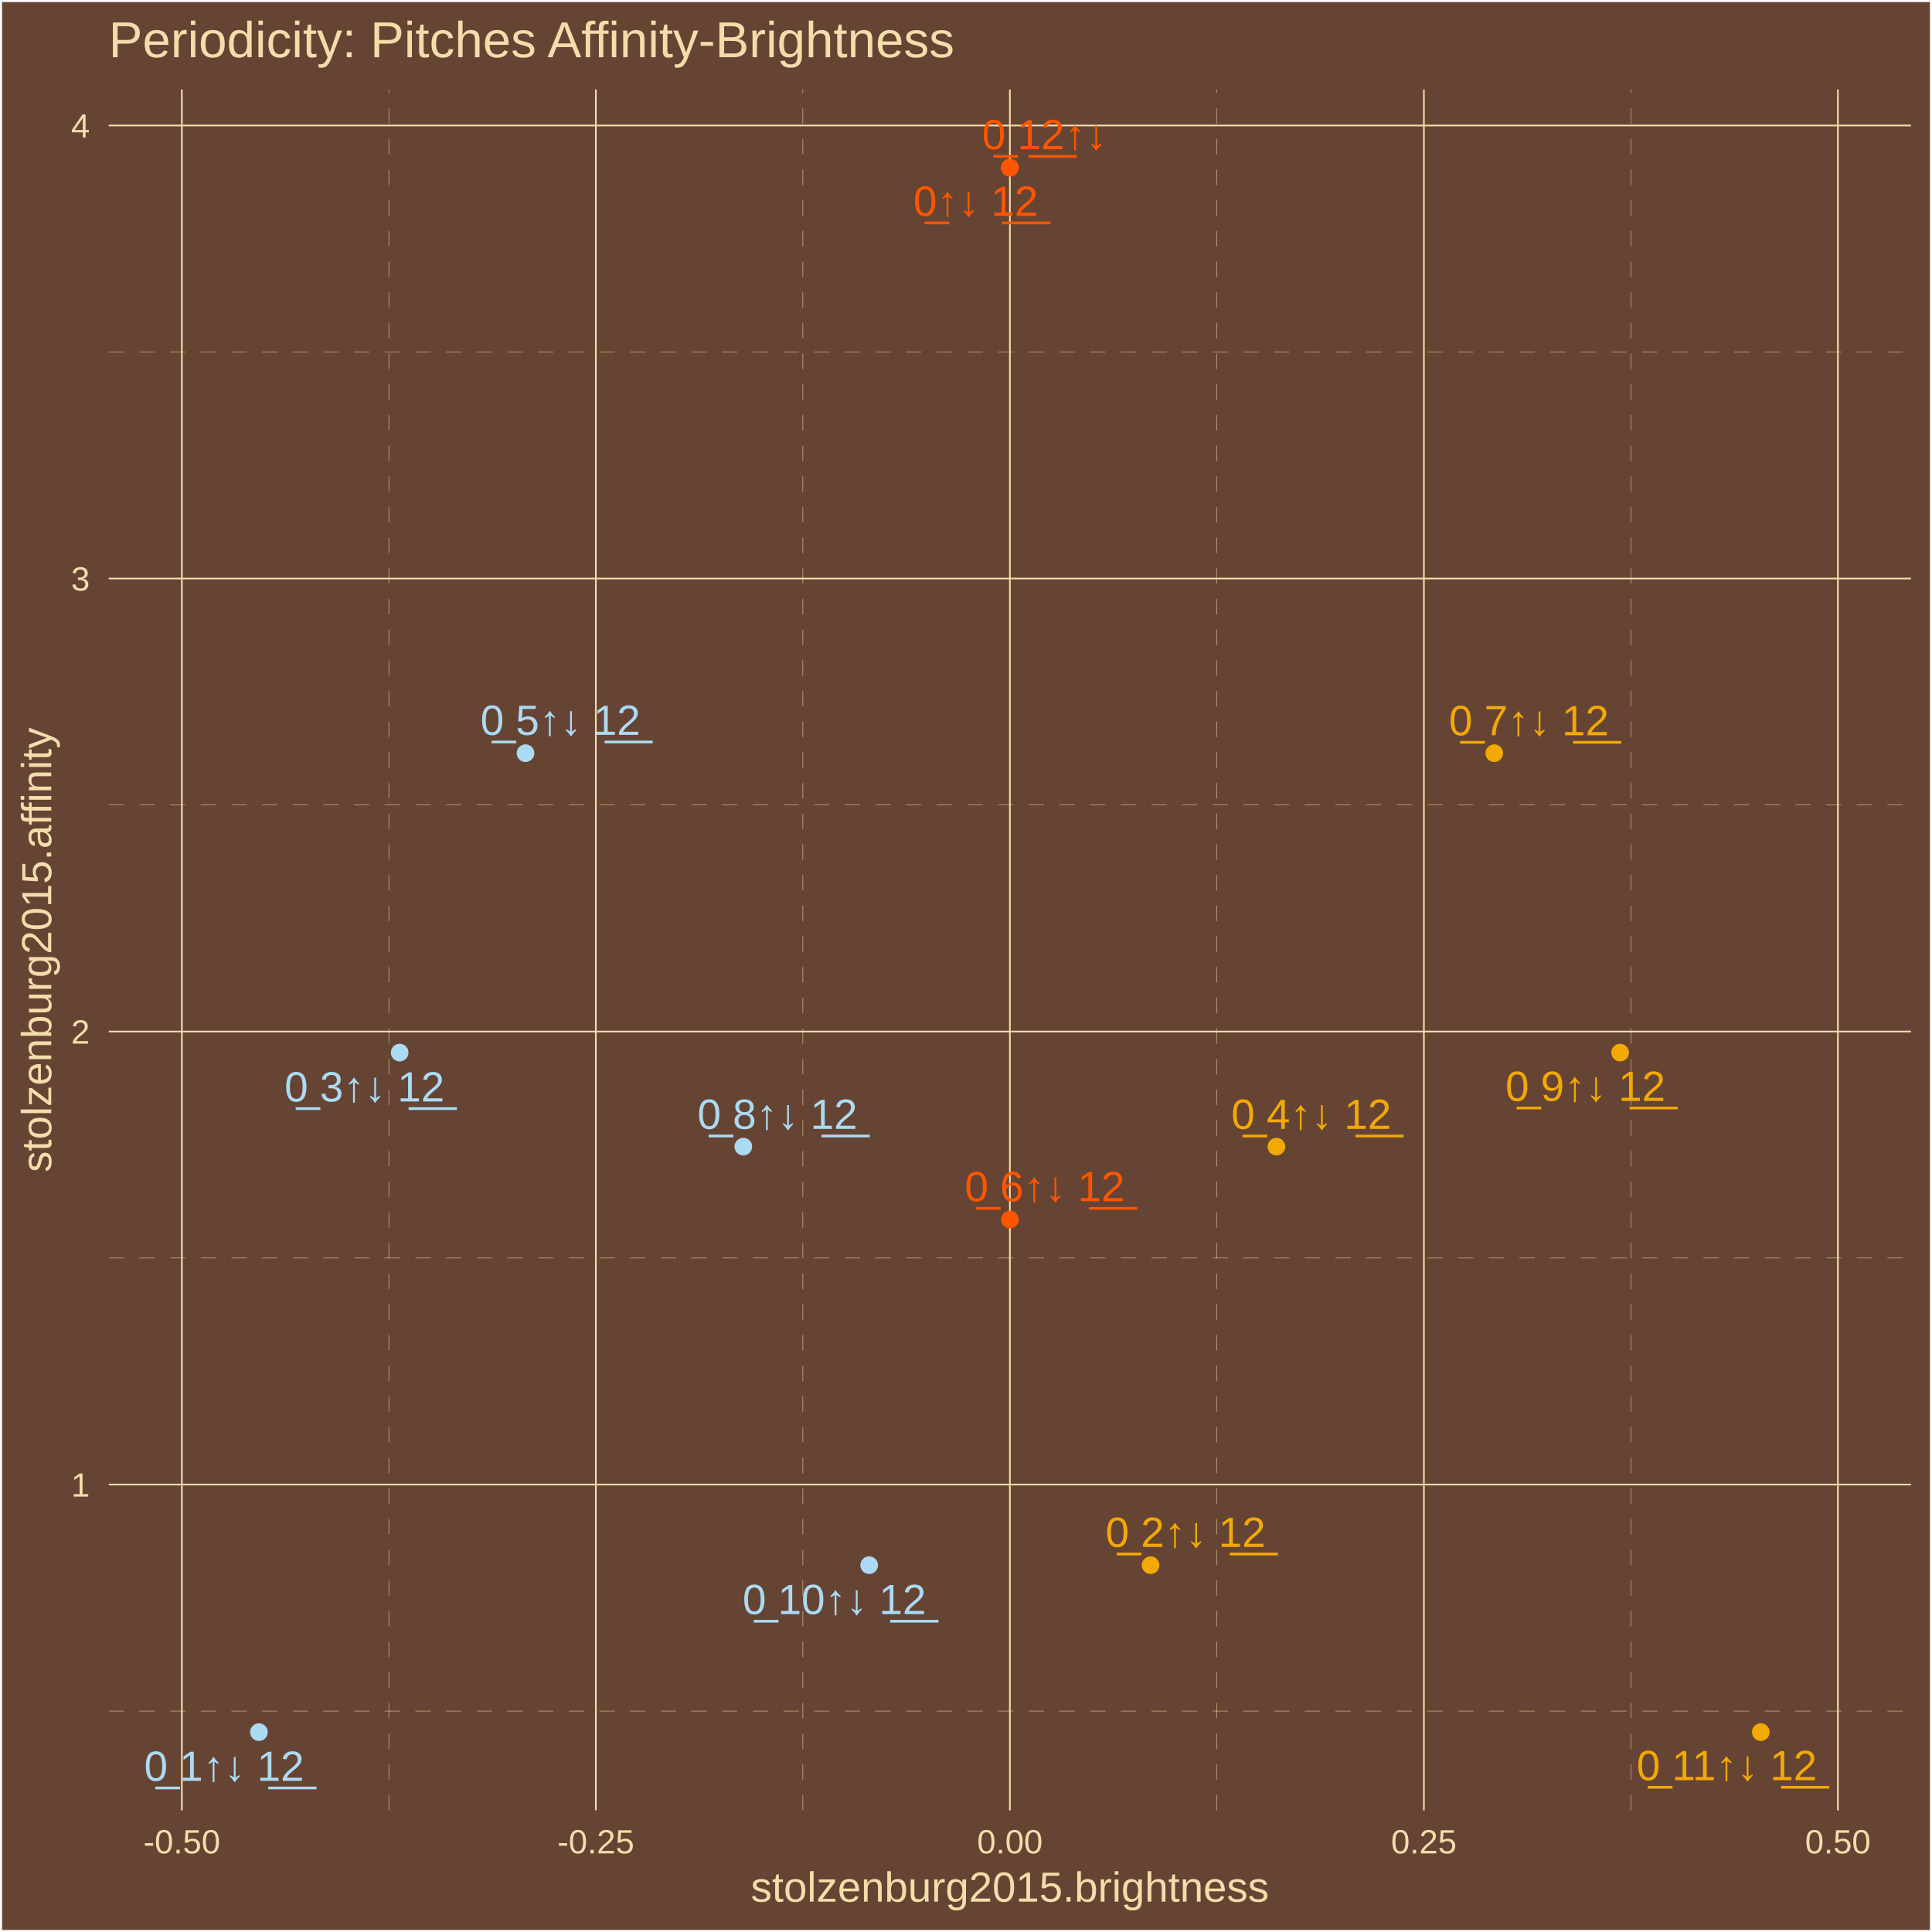
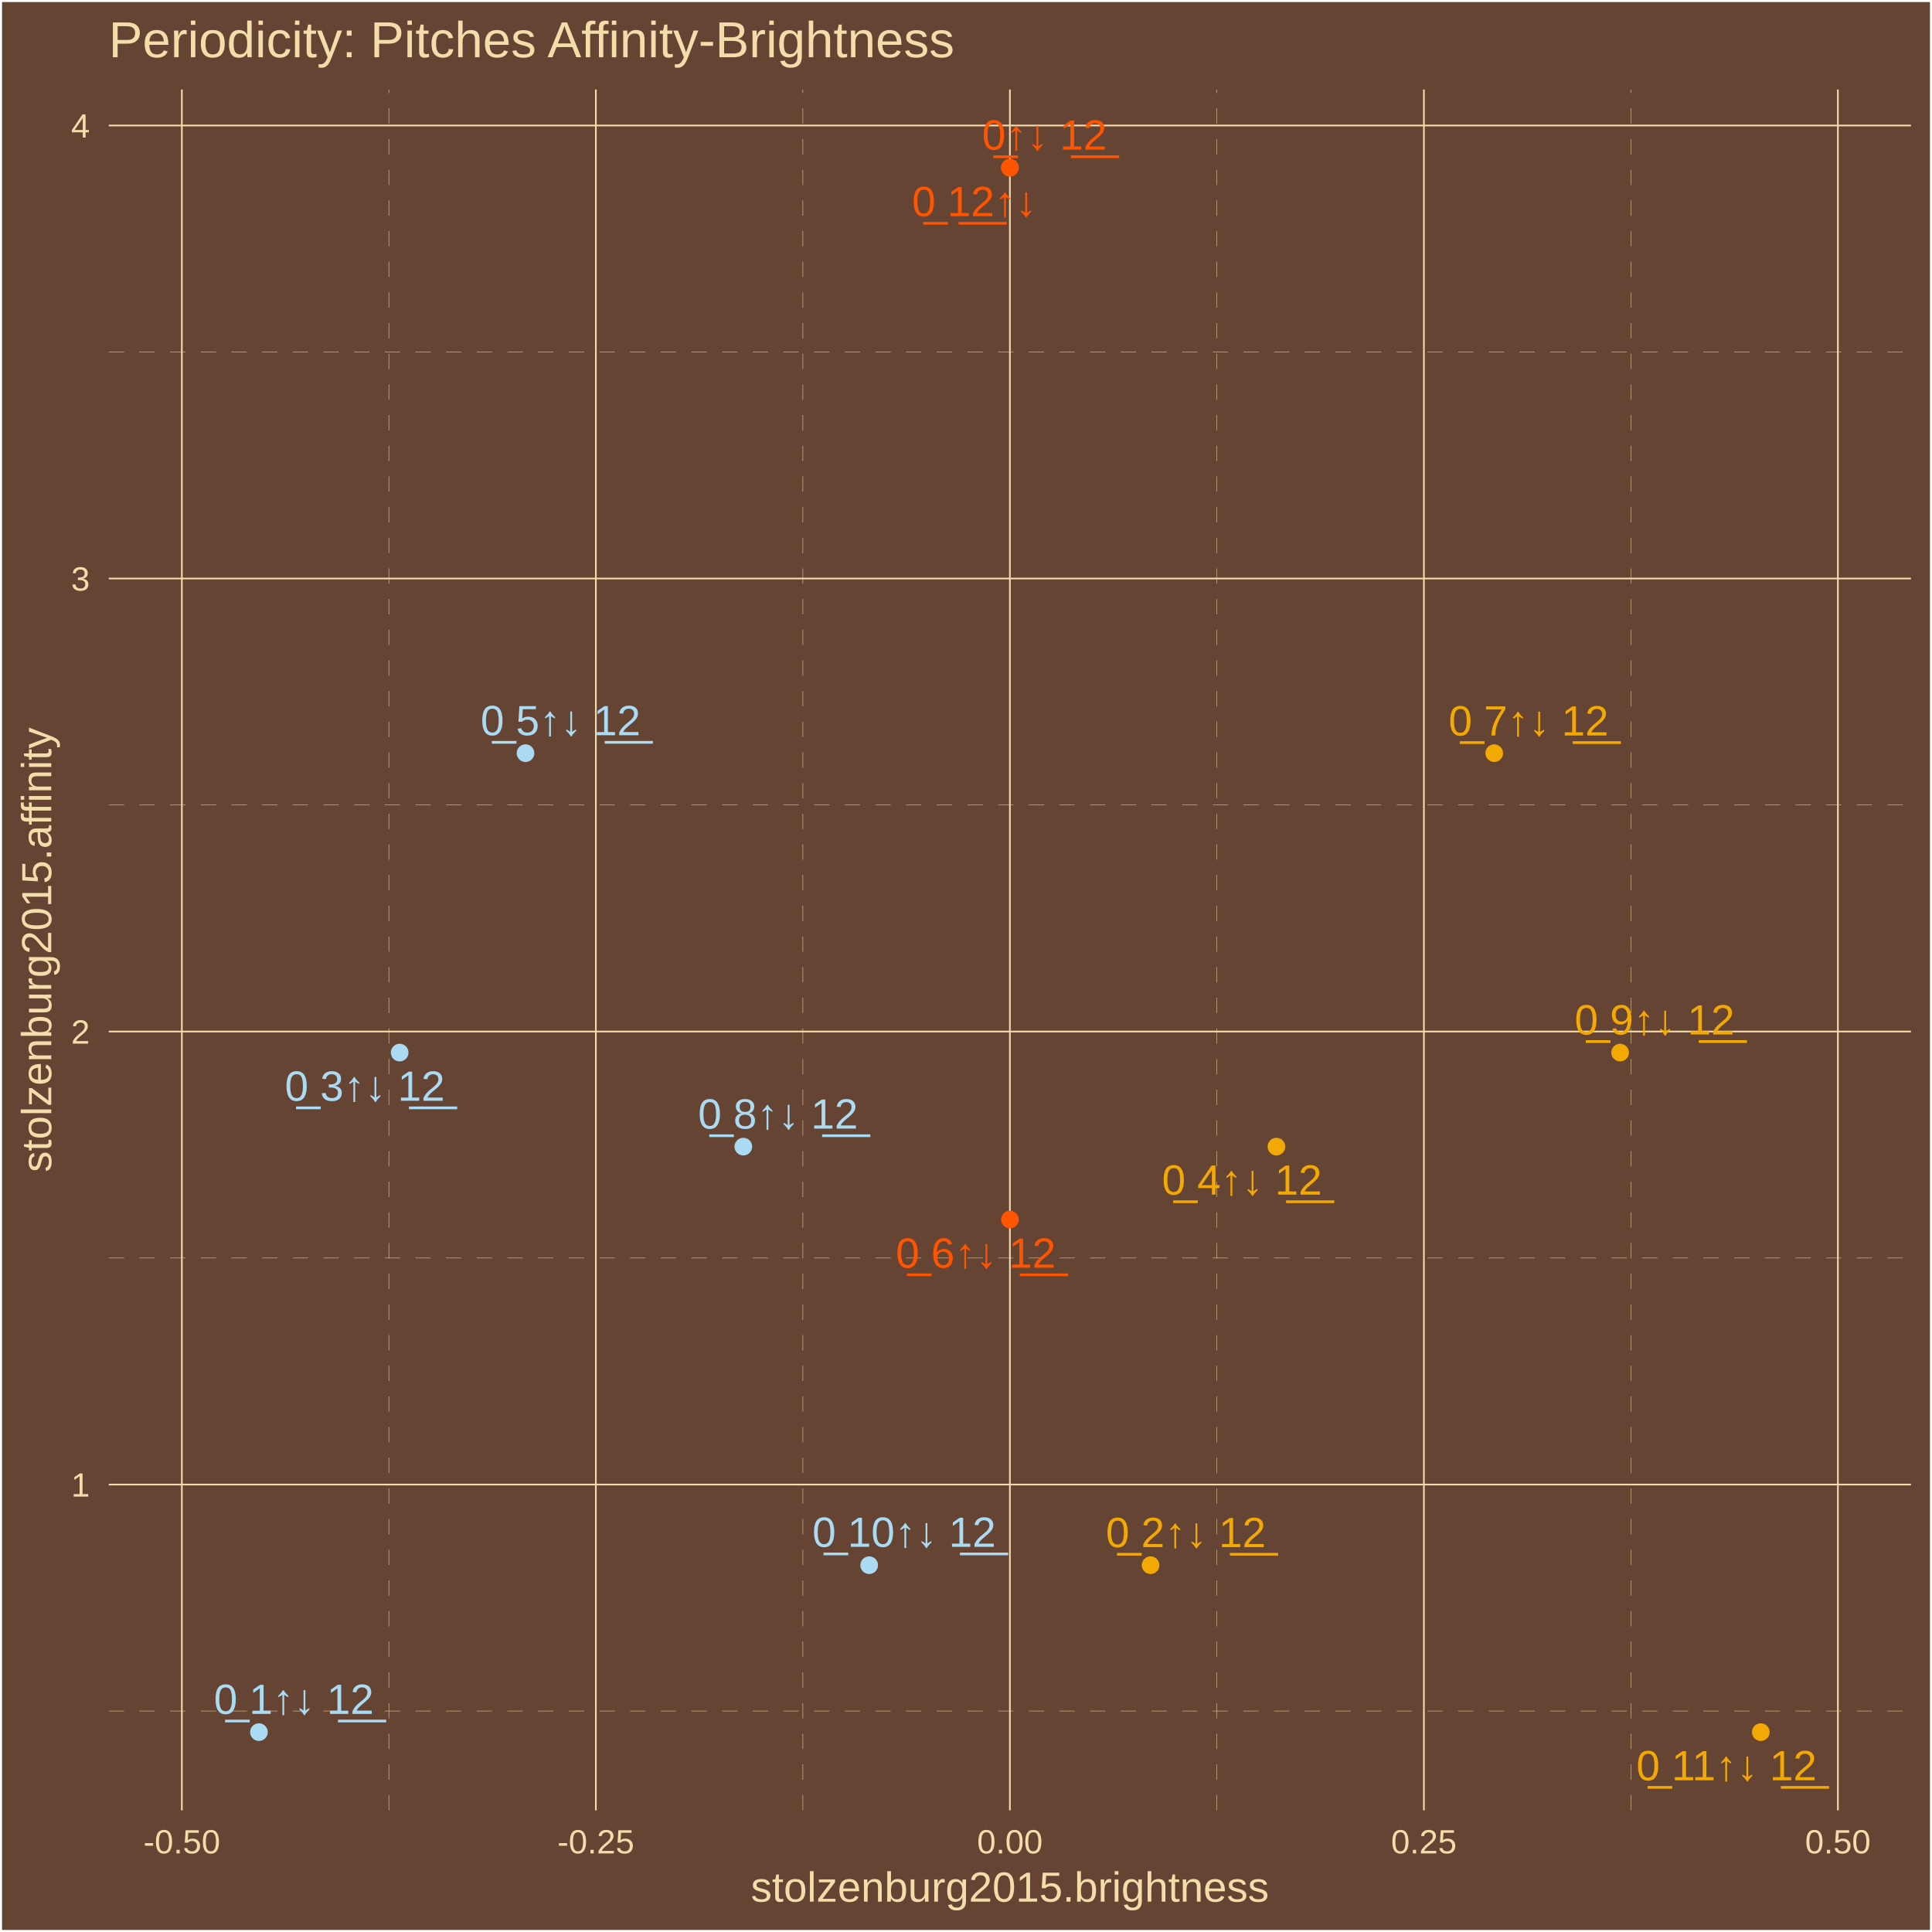
<svg xmlns="http://www.w3.org/2000/svg" class="svglite" width="504.00pt" height="504.00pt" viewBox="0 0 504.00 504.00">
  <defs>
    <style type="text/css">
    .svglite line, .svglite polyline, .svglite polygon, .svglite path, .svglite rect, .svglite circle {
      fill: none;
      stroke: #000000;
      stroke-linecap: round;
      stroke-linejoin: round;
      stroke-miterlimit: 10.00;
    }
    .svglite text {
      white-space: pre;
    }
  </style>
  </defs>
  <rect width="100%" height="100%" style="stroke: none; fill: #664433;" />
  <defs>
    <clipPath id="cpMC4wMHw1MDQuMDB8MC4wMHw1MDQuMDA=">
      <rect x="0.00" y="0.00" width="504.00" height="504.00" />
    </clipPath>
  </defs>
  <g clip-path="url(#cpMC4wMHw1MDQuMDB8MC4wMHw1MDQuMDA=)">
    <rect x="0.00" y="-0" width="504.00" height="504.00" style="stroke-width: 1.07; stroke: #FFFFFF; fill: #664433;" />
  </g>
  <defs>
    <clipPath id="cpMjguMzd8NDk4LjUyfDIzLjM0fDQ3Mi4yNw==">
      <rect x="28.37" y="23.34" width="470.15" height="448.93" />
    </clipPath>
  </defs>
  <g clip-path="url(#cpMjguMzd8NDk4LjUyfDIzLjM0fDQ3Mi4yNw==)">
    <rect x="28.37" y="23.34" width="470.15" height="448.93" style="stroke-width: 1.07; stroke: none; fill: #664433;" />
    <polyline points="28.37,446.36 498.52,446.36 " style="stroke-width: 0.11; stroke: #F3DDAB; stroke-dasharray: 4.00,4.00; stroke-linecap: butt;" />
    <polyline points="28.37,328.18 498.52,328.18 " style="stroke-width: 0.11; stroke: #F3DDAB; stroke-dasharray: 4.00,4.00; stroke-linecap: butt;" />
    <polyline points="28.37,210.00 498.52,210.00 " style="stroke-width: 0.11; stroke: #F3DDAB; stroke-dasharray: 4.00,4.00; stroke-linecap: butt;" />
    <polyline points="28.37,91.83 498.52,91.83 " style="stroke-width: 0.11; stroke: #F3DDAB; stroke-dasharray: 4.00,4.00; stroke-linecap: butt;" />
    <polyline points="101.44,472.27 101.44,23.34 " style="stroke-width: 0.11; stroke: #F3DDAB; stroke-dasharray: 4.00,4.00; stroke-linecap: butt;" />
    <polyline points="209.44,472.27 209.44,23.34 " style="stroke-width: 0.11; stroke: #F3DDAB; stroke-dasharray: 4.00,4.00; stroke-linecap: butt;" />
    <polyline points="317.45,472.27 317.45,23.34 " style="stroke-width: 0.11; stroke: #F3DDAB; stroke-dasharray: 4.00,4.00; stroke-linecap: butt;" />
    <polyline points="425.45,472.27 425.45,23.34 " style="stroke-width: 0.11; stroke: #F3DDAB; stroke-dasharray: 4.00,4.00; stroke-linecap: butt;" />
    <polyline points="28.37,387.27 498.52,387.27 " style="stroke-width: 0.43; stroke: #F3DDAB; stroke-linecap: butt;" />
    <polyline points="28.37,269.09 498.52,269.09 " style="stroke-width: 0.43; stroke: #F3DDAB; stroke-linecap: butt;" />
    <polyline points="28.37,150.92 498.52,150.92 " style="stroke-width: 0.43; stroke: #F3DDAB; stroke-linecap: butt;" />
    <polyline points="28.37,32.74 498.52,32.74 " style="stroke-width: 0.43; stroke: #F3DDAB; stroke-linecap: butt;" />
    <polyline points="47.44,472.27 47.44,23.34 " style="stroke-width: 0.43; stroke: #F3DDAB; stroke-linecap: butt;" />
    <polyline points="155.44,472.27 155.44,23.34 " style="stroke-width: 0.43; stroke: #F3DDAB; stroke-linecap: butt;" />
    <polyline points="263.45,472.27 263.45,23.34 " style="stroke-width: 0.43; stroke: #F3DDAB; stroke-linecap: butt;" />
    <polyline points="371.45,472.27 371.45,23.34 " style="stroke-width: 0.43; stroke: #F3DDAB; stroke-linecap: butt;" />
    <polyline points="479.45,472.27 479.45,23.34 " style="stroke-width: 0.43; stroke: #F3DDAB; stroke-linecap: butt;" />
    <circle cx="263.45" cy="43.74" r="1.95" style="stroke-width: 0.71; stroke: #FF5500; fill: #FF5500;" />
    <circle cx="67.55" cy="451.86" r="1.95" style="stroke-width: 0.71; stroke: #ABDAF3; fill: #ABDAF3;" />
    <circle cx="300.15" cy="408.31" r="1.95" style="stroke-width: 0.71; stroke: #F3A904; fill: #F3A904;" />
    <circle cx="104.26" cy="274.59" r="1.95" style="stroke-width: 0.71; stroke: #ABDAF3; fill: #ABDAF3;" />
    <circle cx="332.98" cy="299.12" r="1.95" style="stroke-width: 0.71; stroke: #F3A904; fill: #F3A904;" />
    <circle cx="137.09" cy="196.48" r="1.95" style="stroke-width: 0.71; stroke: #ABDAF3; fill: #ABDAF3;" />
    <circle cx="263.45" cy="318.14" r="1.95" style="stroke-width: 0.71; stroke: #FF5500; fill: #FF5500;" />
    <circle cx="389.80" cy="196.48" r="1.95" style="stroke-width: 0.71; stroke: #F3A904; fill: #F3A904;" />
    <circle cx="193.91" cy="299.12" r="1.95" style="stroke-width: 0.71; stroke: #ABDAF3; fill: #ABDAF3;" />
    <circle cx="422.64" cy="274.59" r="1.95" style="stroke-width: 0.71; stroke: #F3A904; fill: #F3A904;" />
    <circle cx="226.74" cy="408.31" r="1.95" style="stroke-width: 0.71; stroke: #ABDAF3; fill: #ABDAF3;" />
    <circle cx="459.34" cy="451.86" r="1.95" style="stroke-width: 0.71; stroke: #F3A904; fill: #F3A904;" />
    <circle cx="263.45" cy="43.74" r="1.95" style="stroke-width: 0.71; stroke: #FF5500; fill: #FF5500;" />
-     <text x="254.53" y="56.30" text-anchor="middle" style="font-size: 11.04px;fill: #FF5500; font-family: &quot;Arial&quot;;" textLength="35.45px" lengthAdjust="spacingAndGlyphs">0̲↑↓ 1̲2̲</text>
-     <text x="58.47" y="464.57" text-anchor="middle" style="font-size: 11.04px;fill: #ABDAF3; font-family: &quot;Arial&quot;;" textLength="44.65px" lengthAdjust="spacingAndGlyphs">0̲ 1↑↓ 1̲2̲</text>
-     <text x="309.27" y="403.55" text-anchor="middle" style="font-size: 11.04px;fill: #F3A904; font-family: &quot;Arial&quot;;" textLength="44.65px" lengthAdjust="spacingAndGlyphs">0̲ 2↑↓ 1̲2̲</text>
-     <text x="95.09" y="287.34" text-anchor="middle" style="font-size: 11.04px;fill: #ABDAF3; font-family: &quot;Arial&quot;;" textLength="44.65px" lengthAdjust="spacingAndGlyphs">0̲ 3↑↓ 1̲2̲</text>
-     <text x="342.07" y="294.50" text-anchor="middle" style="font-size: 11.04px;fill: #F3A904; font-family: &quot;Arial&quot;;" textLength="44.65px" lengthAdjust="spacingAndGlyphs">0̲ 4↑↓ 1̲2̲</text>
-     <text x="146.19" y="191.71" text-anchor="middle" style="font-size: 11.04px;fill: #ABDAF3; font-family: &quot;Arial&quot;;" textLength="44.65px" lengthAdjust="spacingAndGlyphs">0̲ 5↑↓ 1̲2̲</text>
-     <text x="272.55" y="313.37" text-anchor="middle" style="font-size: 11.04px;fill: #FF5500; font-family: &quot;Arial&quot;;" textLength="44.65px" lengthAdjust="spacingAndGlyphs">0̲ 6↑↓ 1̲2̲</text>
-     <text x="398.85" y="191.80" text-anchor="middle" style="font-size: 11.04px;fill: #F3A904; font-family: &quot;Arial&quot;;" textLength="44.65px" lengthAdjust="spacingAndGlyphs">0̲ 7↑↓ 1̲2̲</text>
-     <text x="202.81" y="294.49" text-anchor="middle" style="font-size: 11.04px;fill: #ABDAF3; font-family: &quot;Arial&quot;;" textLength="44.65px" lengthAdjust="spacingAndGlyphs">0̲ 8↑↓ 1̲2̲</text>
-     <text x="413.59" y="287.20" text-anchor="middle" style="font-size: 11.04px;fill: #F3A904; font-family: &quot;Arial&quot;;" textLength="44.65px" lengthAdjust="spacingAndGlyphs">0̲ 9↑↓ 1̲2̲</text>
-     <text x="217.65" y="421.07" text-anchor="middle" style="font-size: 11.04px;fill: #ABDAF3; font-family: &quot;Arial&quot;;" textLength="50.79px" lengthAdjust="spacingAndGlyphs">0̲ 10↑↓ 1̲2̲</text>
-     <text x="450.47" y="464.39" text-anchor="middle" style="font-size: 11.04px;fill: #F3A904; font-family: &quot;Arial&quot;;" textLength="50.79px" lengthAdjust="spacingAndGlyphs">0̲ 11↑↓ 1̲2̲</text>
-     <text x="272.46" y="38.94" text-anchor="middle" style="font-size: 11.04px;fill: #FF5500; font-family: &quot;Arial&quot;;" textLength="35.45px" lengthAdjust="spacingAndGlyphs">0̲ 1̲2̲↑↓</text>
+     <text x="272.47" y="39.04" text-anchor="middle" style="font-size: 11.04px;fill: #FF5500; font-family: &quot;Arial&quot;;" textLength="35.45px" lengthAdjust="spacingAndGlyphs">0̲↑↓ 1̲2̲</text>
+     <text x="76.66" y="447.11" text-anchor="middle" style="font-size: 11.04px;fill: #ABDAF3; font-family: &quot;Arial&quot;;" textLength="44.65px" lengthAdjust="spacingAndGlyphs">0̲ 1↑↓ 1̲2̲</text>
+     <text x="309.34" y="403.61" text-anchor="middle" style="font-size: 11.04px;fill: #F3A904; font-family: &quot;Arial&quot;;" textLength="44.65px" lengthAdjust="spacingAndGlyphs">0̲ 2↑↓ 1̲2̲</text>
+     <text x="95.17" y="287.16" text-anchor="middle" style="font-size: 11.04px;fill: #ABDAF3; font-family: &quot;Arial&quot;;" textLength="44.65px" lengthAdjust="spacingAndGlyphs">0̲ 3↑↓ 1̲2̲</text>
+     <text x="323.99" y="311.65" text-anchor="middle" style="font-size: 11.04px;fill: #F3A904; font-family: &quot;Arial&quot;;" textLength="44.65px" lengthAdjust="spacingAndGlyphs">0̲ 4↑↓ 1̲2̲</text>
+     <text x="146.24" y="191.80" text-anchor="middle" style="font-size: 11.04px;fill: #ABDAF3; font-family: &quot;Arial&quot;;" textLength="44.65px" lengthAdjust="spacingAndGlyphs">0̲ 5↑↓ 1̲2̲</text>
+     <text x="254.55" y="330.71" text-anchor="middle" style="font-size: 11.04px;fill: #FF5500; font-family: &quot;Arial&quot;;" textLength="44.65px" lengthAdjust="spacingAndGlyphs">0̲ 6↑↓ 1̲2̲</text>
+     <text x="398.76" y="191.87" text-anchor="middle" style="font-size: 11.04px;fill: #F3A904; font-family: &quot;Arial&quot;;" textLength="44.65px" lengthAdjust="spacingAndGlyphs">0̲ 7↑↓ 1̲2̲</text>
+     <text x="202.96" y="294.42" text-anchor="middle" style="font-size: 11.04px;fill: #ABDAF3; font-family: &quot;Arial&quot;;" textLength="44.65px" lengthAdjust="spacingAndGlyphs">0̲ 8↑↓ 1̲2̲</text>
+     <text x="431.63" y="269.86" text-anchor="middle" style="font-size: 11.04px;fill: #F3A904; font-family: &quot;Arial&quot;;" textLength="44.65px" lengthAdjust="spacingAndGlyphs">0̲ 9↑↓ 1̲2̲</text>
+     <text x="235.85" y="403.52" text-anchor="middle" style="font-size: 11.04px;fill: #ABDAF3; font-family: &quot;Arial&quot;;" textLength="50.79px" lengthAdjust="spacingAndGlyphs">0̲ 10↑↓ 1̲2̲</text>
+     <text x="450.40" y="464.42" text-anchor="middle" style="font-size: 11.04px;fill: #F3A904; font-family: &quot;Arial&quot;;" textLength="50.79px" lengthAdjust="spacingAndGlyphs">0̲ 11↑↓ 1̲2̲</text>
+     <text x="254.18" y="56.40" text-anchor="middle" style="font-size: 11.04px;fill: #FF5500; font-family: &quot;Arial&quot;;" textLength="35.45px" lengthAdjust="spacingAndGlyphs">0̲ 1̲2̲↑↓</text>
  </g>
  <g clip-path="url(#cpMC4wMHw1MDQuMDB8MC4wMHw1MDQuMDA=)">
    <text x="23.44" y="390.42" text-anchor="end" style="font-size: 8.80px;fill: #F3DDAB; font-family: &quot;Arial&quot;;" textLength="4.90px" lengthAdjust="spacingAndGlyphs">1</text>
    <text x="23.44" y="272.25" text-anchor="end" style="font-size: 8.80px;fill: #F3DDAB; font-family: &quot;Arial&quot;;" textLength="4.90px" lengthAdjust="spacingAndGlyphs">2</text>
    <text x="23.44" y="154.07" text-anchor="end" style="font-size: 8.80px;fill: #F3DDAB; font-family: &quot;Arial&quot;;" textLength="4.90px" lengthAdjust="spacingAndGlyphs">3</text>
    <text x="23.44" y="35.89" text-anchor="end" style="font-size: 8.80px;fill: #F3DDAB; font-family: &quot;Arial&quot;;" textLength="4.90px" lengthAdjust="spacingAndGlyphs">4</text>
    <text x="47.44" y="483.50" text-anchor="middle" style="font-size: 8.80px;fill: #F3DDAB; font-family: &quot;Arial&quot;;" textLength="20.06px" lengthAdjust="spacingAndGlyphs">-0.50</text>
    <text x="155.44" y="483.50" text-anchor="middle" style="font-size: 8.80px;fill: #F3DDAB; font-family: &quot;Arial&quot;;" textLength="20.06px" lengthAdjust="spacingAndGlyphs">-0.25</text>
    <text x="263.45" y="483.50" text-anchor="middle" style="font-size: 8.80px;fill: #F3DDAB; font-family: &quot;Arial&quot;;" textLength="17.13px" lengthAdjust="spacingAndGlyphs">0.00</text>
    <text x="371.45" y="483.50" text-anchor="middle" style="font-size: 8.80px;fill: #F3DDAB; font-family: &quot;Arial&quot;;" textLength="17.13px" lengthAdjust="spacingAndGlyphs">0.25</text>
    <text x="479.45" y="483.50" text-anchor="middle" style="font-size: 8.80px;fill: #F3DDAB; font-family: &quot;Arial&quot;;" textLength="17.13px" lengthAdjust="spacingAndGlyphs">0.50</text>
    <text x="263.45" y="496.09" text-anchor="middle" style="font-size: 11.00px;fill: #F3DDAB; font-family: &quot;Arial&quot;;" textLength="135.17px" lengthAdjust="spacingAndGlyphs">stolzenburg2015.brightness</text>
    <text transform="translate(13.37,247.80) rotate(-90)" text-anchor="middle" style="font-size: 11.00px;fill: #F3DDAB; font-family: &quot;Arial&quot;;" textLength="116.19px" lengthAdjust="spacingAndGlyphs">stolzenburg2015.affinity</text>
    <text x="28.37" y="14.94" style="font-size: 13.20px;fill: #F3DDAB; font-family: &quot;Arial&quot;;" textLength="221.40px" lengthAdjust="spacingAndGlyphs">Periodicity: Pitches Affinity-Brightness</text>
  </g>
</svg>
